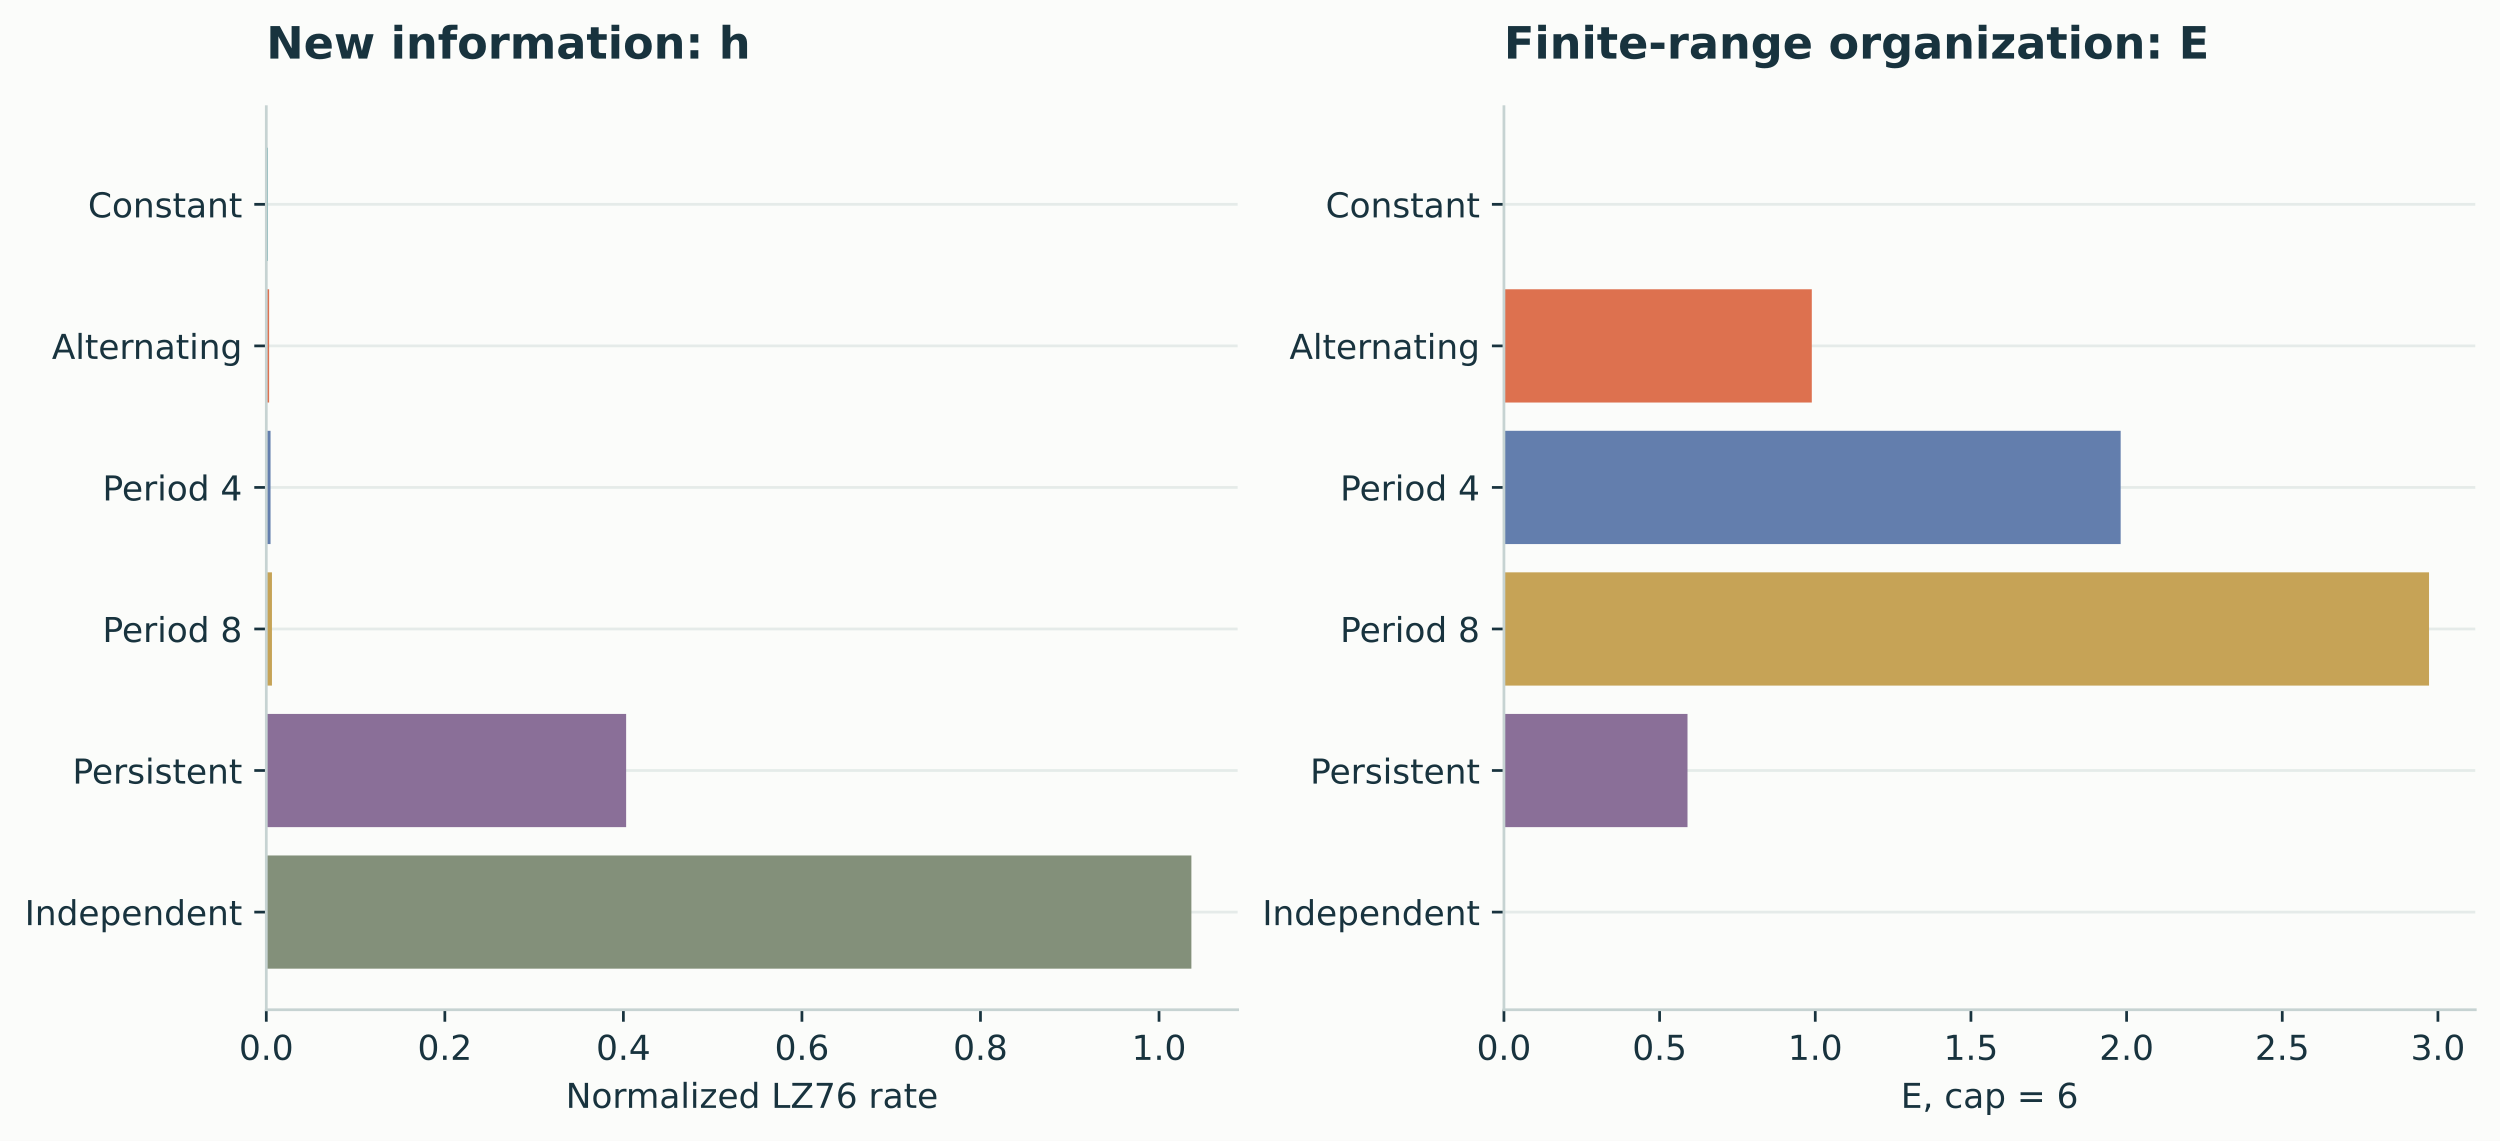
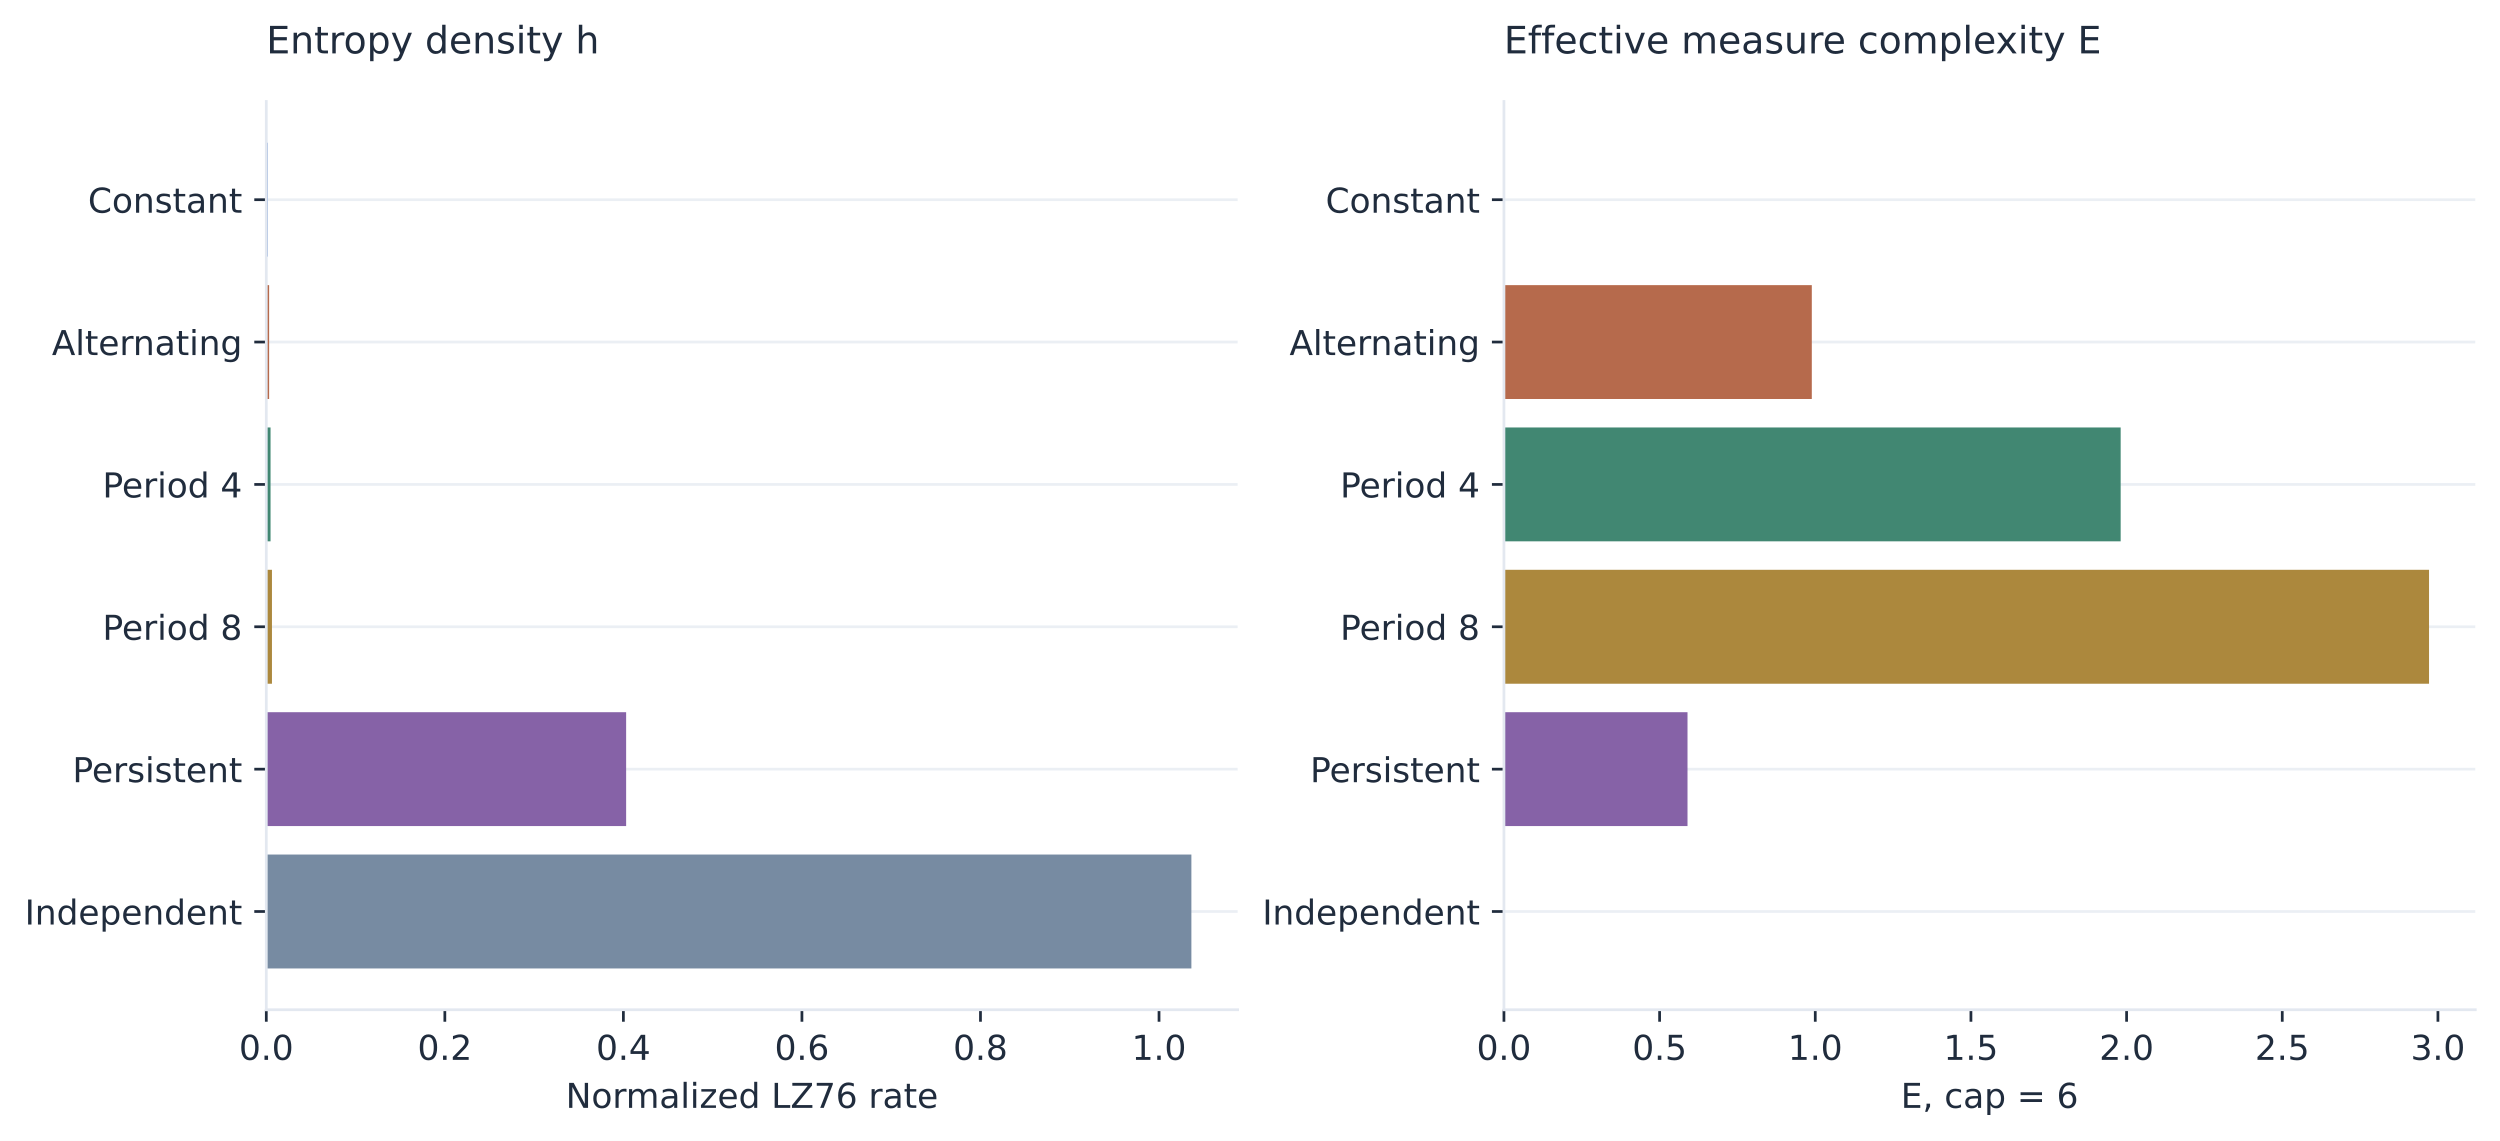
<svg xmlns="http://www.w3.org/2000/svg" xmlns:xlink="http://www.w3.org/1999/xlink" width="728.4pt" height="332.4pt" viewBox="0 0 728.4 332.4" version="1.1">
  <defs>
    <style type="text/css">*{stroke-linejoin: round; stroke-linecap: butt}</style>
  </defs>
  <g id="figure_1">
    <g id="patch_1">
-       <path d="M 0 332.4  L 728.4 332.4  L 728.4 0  L 0 0  z " style="fill: #fbfcfa" />
+       <path d="M 0 332.4 L 728.4 332.4 L 728.4 0 L 0 0 z " style="fill: #ffffff" />
    </g>
    <g id="axes_1">
      <g id="patch_2">
-         <path d="M 77.588 294.199  L 360.6 294.199  L 360.6 31.078  L 77.588 31.078  z " style="fill: #fbfcfa" />
+         <path d="M 77.588 294.199 L 360.6 294.199 L 360.6 29.558 L 77.588 29.558 z " style="fill: #ffffff" />
      </g>
      <g id="matplotlib.axis_1">
        <g id="xtick_1">
          <g id="line2d_1">
            <defs>
-               <path id="m29f854bd30" d="M 0 0  L 0 3.5  " style="stroke: #18333e; stroke-width: 0.8" />
+               <path id="m1f338a0858" d="M 0 0 L 0 3.5 " style="stroke: #202c3d; stroke-width: 0.8" />
            </defs>
            <g>
-               <use xlink:href="#m29f854bd30" x="77.588" y="294.199" style="fill: #18333e; stroke: #18333e; stroke-width: 0.8" />
+               <use xlink:href="#m1f338a0858" x="77.588" y="294.199" style="fill: #202c3d; stroke: #202c3d; stroke-width: 0.8" />
            </g>
          </g>
          <g id="text_1">
-             <text style="font-size: 10px; font-family: 'DejaVu Sans'; text-anchor: middle; fill: #18333e" x="77.588" y="308.796" transform="rotate(-0 77.5875 308.7964)">0.0</text>
+             <text style="font-size: 10px; font-family: 'DejaVu Sans', Arial, sans-serif; text-anchor: middle; fill: #202c3d" x="77.588" y="308.796" transform="rotate(-0 77.5875 308.7964)">0.0</text>
          </g>
        </g>
        <g id="xtick_2">
          <g id="line2d_2">
            <g>
-               <use xlink:href="#m29f854bd30" x="129.609" y="294.199" style="fill: #18333e; stroke: #18333e; stroke-width: 0.8" />
+               <use xlink:href="#m1f338a0858" x="129.609" y="294.199" style="fill: #202c3d; stroke: #202c3d; stroke-width: 0.8" />
            </g>
          </g>
          <g id="text_2">
-             <text style="font-size: 10px; font-family: 'DejaVu Sans'; text-anchor: middle; fill: #18333e" x="129.609" y="308.796" transform="rotate(-0 129.6086 308.7964)">0.2</text>
+             <text style="font-size: 10px; font-family: 'DejaVu Sans', Arial, sans-serif; text-anchor: middle; fill: #202c3d" x="129.609" y="308.796" transform="rotate(-0 129.6086 308.7964)">0.2</text>
          </g>
        </g>
        <g id="xtick_3">
          <g id="line2d_3">
            <g>
-               <use xlink:href="#m29f854bd30" x="181.63" y="294.199" style="fill: #18333e; stroke: #18333e; stroke-width: 0.8" />
+               <use xlink:href="#m1f338a0858" x="181.63" y="294.199" style="fill: #202c3d; stroke: #202c3d; stroke-width: 0.8" />
            </g>
          </g>
          <g id="text_3">
-             <text style="font-size: 10px; font-family: 'DejaVu Sans'; text-anchor: middle; fill: #18333e" x="181.63" y="308.796" transform="rotate(-0 181.6297 308.7964)">0.4</text>
+             <text style="font-size: 10px; font-family: 'DejaVu Sans', Arial, sans-serif; text-anchor: middle; fill: #202c3d" x="181.63" y="308.796" transform="rotate(-0 181.6297 308.7964)">0.4</text>
          </g>
        </g>
        <g id="xtick_4">
          <g id="line2d_4">
            <g>
-               <use xlink:href="#m29f854bd30" x="233.651" y="294.199" style="fill: #18333e; stroke: #18333e; stroke-width: 0.8" />
+               <use xlink:href="#m1f338a0858" x="233.651" y="294.199" style="fill: #202c3d; stroke: #202c3d; stroke-width: 0.8" />
            </g>
          </g>
          <g id="text_4">
-             <text style="font-size: 10px; font-family: 'DejaVu Sans'; text-anchor: middle; fill: #18333e" x="233.651" y="308.796" transform="rotate(-0 233.6507 308.7964)">0.6</text>
+             <text style="font-size: 10px; font-family: 'DejaVu Sans', Arial, sans-serif; text-anchor: middle; fill: #202c3d" x="233.651" y="308.796" transform="rotate(-0 233.6507 308.7964)">0.6</text>
          </g>
        </g>
        <g id="xtick_5">
          <g id="line2d_5">
            <g>
-               <use xlink:href="#m29f854bd30" x="285.672" y="294.199" style="fill: #18333e; stroke: #18333e; stroke-width: 0.8" />
+               <use xlink:href="#m1f338a0858" x="285.672" y="294.199" style="fill: #202c3d; stroke: #202c3d; stroke-width: 0.8" />
            </g>
          </g>
          <g id="text_5">
-             <text style="font-size: 10px; font-family: 'DejaVu Sans'; text-anchor: middle; fill: #18333e" x="285.672" y="308.796" transform="rotate(-0 285.6718 308.7964)">0.8</text>
+             <text style="font-size: 10px; font-family: 'DejaVu Sans', Arial, sans-serif; text-anchor: middle; fill: #202c3d" x="285.672" y="308.796" transform="rotate(-0 285.6718 308.7964)">0.8</text>
          </g>
        </g>
        <g id="xtick_6">
          <g id="line2d_6">
            <g>
-               <use xlink:href="#m29f854bd30" x="337.693" y="294.199" style="fill: #18333e; stroke: #18333e; stroke-width: 0.8" />
+               <use xlink:href="#m1f338a0858" x="337.693" y="294.199" style="fill: #202c3d; stroke: #202c3d; stroke-width: 0.8" />
            </g>
          </g>
          <g id="text_6">
-             <text style="font-size: 10px; font-family: 'DejaVu Sans'; text-anchor: middle; fill: #18333e" x="337.693" y="308.796" transform="rotate(-0 337.6929 308.7964)">1.0</text>
+             <text style="font-size: 10px; font-family: 'DejaVu Sans', Arial, sans-serif; text-anchor: middle; fill: #202c3d" x="337.693" y="308.796" transform="rotate(-0 337.6929 308.7964)">1.0</text>
          </g>
        </g>
        <g id="text_7">
-           <text style="font-size: 10px; font-family: 'DejaVu Sans'; text-anchor: middle; fill: #18333e" x="219.094" y="322.797" transform="rotate(-0 219.0936 322.7972)">Normalized LZ76 rate</text>
+           <text style="font-size: 10px; font-family: 'DejaVu Sans', Arial, sans-serif; text-anchor: middle; fill: #202c3d" x="219.094" y="322.797" transform="rotate(-0 219.0936 322.7972)">Normalized LZ76 rate</text>
        </g>
      </g>
      <g id="matplotlib.axis_2">
        <g id="ytick_1">
          <g id="line2d_7">
-             <path d="M 77.588 59.535  L 360.6 59.535  " clip-path="url(#pdb69e1d9f4)" style="fill: none; stroke: #dce4e1; stroke-opacity: 0.7; stroke-width: 0.8; stroke-linecap: square" />
+             <path d="M 77.588 58.179 L 360.6 58.179 " clip-path="url(#pd0be3b6718)" style="fill: none; stroke: #e3e8f0; stroke-opacity: 0.7; stroke-width: 0.8; stroke-linecap: square" />
          </g>
          <g id="line2d_8">
            <defs>
-               <path id="m37df783f3a" d="M 0 0  L -3.5 0  " style="stroke: #18333e; stroke-width: 0.8" />
+               <path id="m74a4f375b3" d="M 0 0 L -3.5 0 " style="stroke: #202c3d; stroke-width: 0.8" />
            </defs>
            <g>
-               <use xlink:href="#m37df783f3a" x="77.588" y="59.535" style="fill: #18333e; stroke: #18333e; stroke-width: 0.8" />
+               <use xlink:href="#m74a4f375b3" x="77.588" y="58.179" style="fill: #202c3d; stroke: #202c3d; stroke-width: 0.8" />
            </g>
          </g>
          <g id="text_8">
-             <text style="font-size: 10px; font-family: 'DejaVu Sans'; text-anchor: end; fill: #18333e" x="70.588" y="63.333" transform="rotate(-0 70.5875 63.33343)">Constant</text>
+             <text style="font-size: 10px; font-family: 'DejaVu Sans', Arial, sans-serif; text-anchor: end; fill: #202c3d" x="70.588" y="61.978" transform="rotate(-0 70.5875 61.9781)">Constant</text>
          </g>
        </g>
        <g id="ytick_2">
          <g id="line2d_9">
-             <path d="M 77.588 100.776  L 360.6 100.776  " clip-path="url(#pdb69e1d9f4)" style="fill: none; stroke: #dce4e1; stroke-opacity: 0.7; stroke-width: 0.8; stroke-linecap: square" />
+             <path d="M 77.588 99.659 L 360.6 99.659 " clip-path="url(#pd0be3b6718)" style="fill: none; stroke: #e3e8f0; stroke-opacity: 0.7; stroke-width: 0.8; stroke-linecap: square" />
          </g>
          <g id="line2d_10">
            <g>
-               <use xlink:href="#m37df783f3a" x="77.588" y="100.776" style="fill: #18333e; stroke: #18333e; stroke-width: 0.8" />
+               <use xlink:href="#m74a4f375b3" x="77.588" y="99.659" style="fill: #202c3d; stroke: #202c3d; stroke-width: 0.8" />
            </g>
          </g>
          <g id="text_9">
-             <text style="font-size: 10px; font-family: 'DejaVu Sans'; text-anchor: end; fill: #18333e" x="70.588" y="104.575" transform="rotate(-0 70.5875 104.5753)">Alternating</text>
+             <text style="font-size: 10px; font-family: 'DejaVu Sans', Arial, sans-serif; text-anchor: end; fill: #202c3d" x="70.588" y="103.458" transform="rotate(-0 70.5875 103.4582)">Alternating</text>
          </g>
        </g>
        <g id="ytick_3">
          <g id="line2d_11">
-             <path d="M 77.588 142.018  L 360.6 142.018  " clip-path="url(#pdb69e1d9f4)" style="fill: none; stroke: #dce4e1; stroke-opacity: 0.7; stroke-width: 0.8; stroke-linecap: square" />
+             <path d="M 77.588 141.139 L 360.6 141.139 " clip-path="url(#pd0be3b6718)" style="fill: none; stroke: #e3e8f0; stroke-opacity: 0.7; stroke-width: 0.8; stroke-linecap: square" />
          </g>
          <g id="line2d_12">
            <g>
-               <use xlink:href="#m37df783f3a" x="77.588" y="142.018" style="fill: #18333e; stroke: #18333e; stroke-width: 0.8" />
+               <use xlink:href="#m74a4f375b3" x="77.588" y="141.139" style="fill: #202c3d; stroke: #202c3d; stroke-width: 0.8" />
            </g>
          </g>
          <g id="text_10">
-             <text style="font-size: 10px; font-family: 'DejaVu Sans'; text-anchor: end; fill: #18333e" x="70.588" y="145.817" transform="rotate(-0 70.5875 145.8168)">Period 4</text>
+             <text style="font-size: 10px; font-family: 'DejaVu Sans', Arial, sans-serif; text-anchor: end; fill: #202c3d" x="70.588" y="144.938" transform="rotate(-0 70.5875 144.9379)">Period 4</text>
          </g>
        </g>
        <g id="ytick_4">
          <g id="line2d_13">
-             <path d="M 77.588 183.259  L 360.6 183.259  " clip-path="url(#pdb69e1d9f4)" style="fill: none; stroke: #dce4e1; stroke-opacity: 0.7; stroke-width: 0.8; stroke-linecap: square" />
+             <path d="M 77.588 182.618 L 360.6 182.618 " clip-path="url(#pd0be3b6718)" style="fill: none; stroke: #e3e8f0; stroke-opacity: 0.7; stroke-width: 0.8; stroke-linecap: square" />
          </g>
          <g id="line2d_14">
            <g>
-               <use xlink:href="#m37df783f3a" x="77.588" y="183.259" style="fill: #18333e; stroke: #18333e; stroke-width: 0.8" />
+               <use xlink:href="#m74a4f375b3" x="77.588" y="182.618" style="fill: #202c3d; stroke: #202c3d; stroke-width: 0.8" />
            </g>
          </g>
          <g id="text_11">
-             <text style="font-size: 10px; font-family: 'DejaVu Sans'; text-anchor: end; fill: #18333e" x="70.588" y="187.058" transform="rotate(-0 70.5875 187.0583)">Period 8</text>
+             <text style="font-size: 10px; font-family: 'DejaVu Sans', Arial, sans-serif; text-anchor: end; fill: #202c3d" x="70.588" y="186.418" transform="rotate(-0 70.5875 186.4176)">Period 8</text>
          </g>
        </g>
        <g id="ytick_5">
          <g id="line2d_15">
-             <path d="M 77.588 224.501  L 360.6 224.501  " clip-path="url(#pdb69e1d9f4)" style="fill: none; stroke: #dce4e1; stroke-opacity: 0.7; stroke-width: 0.8; stroke-linecap: square" />
+             <path d="M 77.588 224.098 L 360.6 224.098 " clip-path="url(#pd0be3b6718)" style="fill: none; stroke: #e3e8f0; stroke-opacity: 0.7; stroke-width: 0.8; stroke-linecap: square" />
          </g>
          <g id="line2d_16">
            <g>
-               <use xlink:href="#m37df783f3a" x="77.588" y="224.501" style="fill: #18333e; stroke: #18333e; stroke-width: 0.8" />
+               <use xlink:href="#m74a4f375b3" x="77.588" y="224.098" style="fill: #202c3d; stroke: #202c3d; stroke-width: 0.8" />
            </g>
          </g>
          <g id="text_12">
-             <text style="font-size: 10px; font-family: 'DejaVu Sans'; text-anchor: end; fill: #18333e" x="70.588" y="228.3" transform="rotate(-0 70.5875 228.2998)">Persistent</text>
+             <text style="font-size: 10px; font-family: 'DejaVu Sans', Arial, sans-serif; text-anchor: end; fill: #202c3d" x="70.588" y="227.897" transform="rotate(-0 70.5875 227.8973)">Persistent</text>
          </g>
        </g>
        <g id="ytick_6">
          <g id="line2d_17">
-             <path d="M 77.588 265.742  L 360.6 265.742  " clip-path="url(#pdb69e1d9f4)" style="fill: none; stroke: #dce4e1; stroke-opacity: 0.7; stroke-width: 0.8; stroke-linecap: square" />
+             <path d="M 77.588 265.578 L 360.6 265.578 " clip-path="url(#pd0be3b6718)" style="fill: none; stroke: #e3e8f0; stroke-opacity: 0.7; stroke-width: 0.8; stroke-linecap: square" />
          </g>
          <g id="line2d_18">
            <g>
-               <use xlink:href="#m37df783f3a" x="77.588" y="265.742" style="fill: #18333e; stroke: #18333e; stroke-width: 0.8" />
+               <use xlink:href="#m74a4f375b3" x="77.588" y="265.578" style="fill: #202c3d; stroke: #202c3d; stroke-width: 0.8" />
            </g>
          </g>
          <g id="text_13">
-             <text style="font-size: 10px; font-family: 'DejaVu Sans'; text-anchor: end; fill: #18333e" x="70.588" y="269.541" transform="rotate(-0 70.5875 269.5413)">Independent</text>
+             <text style="font-size: 10px; font-family: 'DejaVu Sans', Arial, sans-serif; text-anchor: end; fill: #202c3d" x="70.588" y="269.377" transform="rotate(-0 70.5875 269.377)">Independent</text>
          </g>
        </g>
      </g>
      <g id="patch_3">
-         <path d="M 77.588 43.038  L 78 43.038  L 78 76.031  L 77.588 76.031  z " clip-path="url(#pdb69e1d9f4)" style="fill: #097d80" />
+         <path d="M 77.588 41.587 L 78 41.587 L 78 74.771 L 77.588 74.771 z " clip-path="url(#pd0be3b6718)" style="fill: #396ac0" />
      </g>
      <g id="patch_4">
-         <path d="M 77.588 84.28  L 78.413 84.28  L 78.413 117.273  L 77.588 117.273  z " clip-path="url(#pdb69e1d9f4)" style="fill: #dd714f" />
+         <path d="M 77.588 83.067 L 78.413 83.067 L 78.413 116.251 L 77.588 116.251 z " clip-path="url(#pd0be3b6718)" style="fill: #b66a4c" />
      </g>
      <g id="patch_5">
-         <path d="M 77.588 125.521  L 78.826 125.521  L 78.826 158.514  L 77.588 158.514  z " clip-path="url(#pdb69e1d9f4)" style="fill: #637ead" />
+         <path d="M 77.588 124.547 L 78.826 124.547 L 78.826 157.731 L 77.588 157.731 z " clip-path="url(#pd0be3b6718)" style="fill: #418772" />
      </g>
      <g id="patch_6">
-         <path d="M 77.588 166.763  L 79.239 166.763  L 79.239 199.756  L 77.588 199.756  z " clip-path="url(#pdb69e1d9f4)" style="fill: #c6a356" />
+         <path d="M 77.588 166.026 L 79.239 166.026 L 79.239 199.21 L 77.588 199.21 z " clip-path="url(#pd0be3b6718)" style="fill: #ac883d" />
      </g>
      <g id="patch_7">
-         <path d="M 77.588 208.004  L 182.43 208.004  L 182.43 240.997  L 77.588 240.997  z " clip-path="url(#pdb69e1d9f4)" style="fill: #8a6f98" />
+         <path d="M 77.588 207.506 L 182.43 207.506 L 182.43 240.69 L 77.588 240.69 z " clip-path="url(#pd0be3b6718)" style="fill: #8662a7" />
      </g>
      <g id="patch_8">
-         <path d="M 77.588 249.246  L 347.123 249.246  L 347.123 282.239  L 77.588 282.239  z " clip-path="url(#pdb69e1d9f4)" style="fill: #83907a" />
+         <path d="M 77.588 248.986 L 347.123 248.986 L 347.123 282.17 L 77.588 282.17 z " clip-path="url(#pd0be3b6718)" style="fill: #778ba2" />
      </g>
      <g id="patch_9">
-         <path d="M 77.588 294.199  L 77.588 31.078  " style="fill: none; stroke: #c6d3d2; stroke-width: 0.8; stroke-linejoin: miter; stroke-linecap: square" />
+         <path d="M 77.588 294.199 L 77.588 29.558 " style="fill: none; stroke: #e3e8f0; stroke-width: 0.8; stroke-linejoin: miter; stroke-linecap: square" />
      </g>
      <g id="patch_10">
-         <path d="M 77.588 294.199  L 360.6 294.199  " style="fill: none; stroke: #c6d3d2; stroke-width: 0.8; stroke-linejoin: miter; stroke-linecap: square" />
+         <path d="M 77.588 294.199 L 360.6 294.199 " style="fill: none; stroke: #e3e8f0; stroke-width: 0.8; stroke-linejoin: miter; stroke-linecap: square" />
      </g>
      <g id="text_14">
-         <text style="font-weight: 700; font-size: 13px; font-family: 'DejaVu Sans'; text-anchor: start; fill: #18333e" x="77.588" y="17.078" transform="rotate(-0 77.5875 17.07797)">New information: h</text>
+         <text style="font-size: 11px; font-family: 'DejaVu Sans', Arial, sans-serif; text-anchor: start; fill: #202c3d" x="77.588" y="15.558" transform="rotate(-0 77.5875 15.55828)">Entropy density h</text>
      </g>
    </g>
    <g id="axes_2">
      <g id="patch_11">
-         <path d="M 438.187 294.199  L 721.2 294.199  L 721.2 31.078  L 438.187 31.078  z " style="fill: #fbfcfa" />
+         <path d="M 438.187 294.199 L 721.2 294.199 L 721.2 29.558 L 438.187 29.558 z " style="fill: #ffffff" />
      </g>
      <g id="matplotlib.axis_3">
        <g id="xtick_7">
          <g id="line2d_19">
            <g>
-               <use xlink:href="#m29f854bd30" x="438.187" y="294.199" style="fill: #18333e; stroke: #18333e; stroke-width: 0.8" />
+               <use xlink:href="#m1f338a0858" x="438.187" y="294.199" style="fill: #202c3d; stroke: #202c3d; stroke-width: 0.8" />
            </g>
          </g>
          <g id="text_15">
-             <text style="font-size: 10px; font-family: 'DejaVu Sans'; text-anchor: middle; fill: #18333e" x="438.187" y="308.796" transform="rotate(-0 438.1873 308.7964)">0.0</text>
+             <text style="font-size: 10px; font-family: 'DejaVu Sans', Arial, sans-serif; text-anchor: middle; fill: #202c3d" x="438.187" y="308.796" transform="rotate(-0 438.1873 308.7964)">0.0</text>
          </g>
        </g>
        <g id="xtick_8">
          <g id="line2d_20">
            <g>
-               <use xlink:href="#m29f854bd30" x="483.542" y="294.199" style="fill: #18333e; stroke: #18333e; stroke-width: 0.8" />
+               <use xlink:href="#m1f338a0858" x="483.542" y="294.199" style="fill: #202c3d; stroke: #202c3d; stroke-width: 0.8" />
            </g>
          </g>
          <g id="text_16">
-             <text style="font-size: 10px; font-family: 'DejaVu Sans'; text-anchor: middle; fill: #18333e" x="483.542" y="308.796" transform="rotate(-0 483.5417 308.7964)">0.5</text>
+             <text style="font-size: 10px; font-family: 'DejaVu Sans', Arial, sans-serif; text-anchor: middle; fill: #202c3d" x="483.542" y="308.796" transform="rotate(-0 483.5417 308.7964)">0.5</text>
          </g>
        </g>
        <g id="xtick_9">
          <g id="line2d_21">
            <g>
-               <use xlink:href="#m29f854bd30" x="528.896" y="294.199" style="fill: #18333e; stroke: #18333e; stroke-width: 0.8" />
+               <use xlink:href="#m1f338a0858" x="528.896" y="294.199" style="fill: #202c3d; stroke: #202c3d; stroke-width: 0.8" />
            </g>
          </g>
          <g id="text_17">
-             <text style="font-size: 10px; font-family: 'DejaVu Sans'; text-anchor: middle; fill: #18333e" x="528.896" y="308.796" transform="rotate(-0 528.8961 308.7964)">1.0</text>
+             <text style="font-size: 10px; font-family: 'DejaVu Sans', Arial, sans-serif; text-anchor: middle; fill: #202c3d" x="528.896" y="308.796" transform="rotate(-0 528.8961 308.7964)">1.0</text>
          </g>
        </g>
        <g id="xtick_10">
          <g id="line2d_22">
            <g>
-               <use xlink:href="#m29f854bd30" x="574.251" y="294.199" style="fill: #18333e; stroke: #18333e; stroke-width: 0.8" />
+               <use xlink:href="#m1f338a0858" x="574.251" y="294.199" style="fill: #202c3d; stroke: #202c3d; stroke-width: 0.8" />
            </g>
          </g>
          <g id="text_18">
-             <text style="font-size: 10px; font-family: 'DejaVu Sans'; text-anchor: middle; fill: #18333e" x="574.251" y="308.796" transform="rotate(-0 574.2505 308.7964)">1.5</text>
+             <text style="font-size: 10px; font-family: 'DejaVu Sans', Arial, sans-serif; text-anchor: middle; fill: #202c3d" x="574.251" y="308.796" transform="rotate(-0 574.2505 308.7964)">1.5</text>
          </g>
        </g>
        <g id="xtick_11">
          <g id="line2d_23">
            <g>
-               <use xlink:href="#m29f854bd30" x="619.605" y="294.199" style="fill: #18333e; stroke: #18333e; stroke-width: 0.8" />
+               <use xlink:href="#m1f338a0858" x="619.605" y="294.199" style="fill: #202c3d; stroke: #202c3d; stroke-width: 0.8" />
            </g>
          </g>
          <g id="text_19">
-             <text style="font-size: 10px; font-family: 'DejaVu Sans'; text-anchor: middle; fill: #18333e" x="619.605" y="308.796" transform="rotate(-0 619.605 308.7964)">2.0</text>
+             <text style="font-size: 10px; font-family: 'DejaVu Sans', Arial, sans-serif; text-anchor: middle; fill: #202c3d" x="619.605" y="308.796" transform="rotate(-0 619.605 308.7964)">2.0</text>
          </g>
        </g>
        <g id="xtick_12">
          <g id="line2d_24">
            <g>
-               <use xlink:href="#m29f854bd30" x="664.959" y="294.199" style="fill: #18333e; stroke: #18333e; stroke-width: 0.8" />
+               <use xlink:href="#m1f338a0858" x="664.959" y="294.199" style="fill: #202c3d; stroke: #202c3d; stroke-width: 0.8" />
            </g>
          </g>
          <g id="text_20">
-             <text style="font-size: 10px; font-family: 'DejaVu Sans'; text-anchor: middle; fill: #18333e" x="664.959" y="308.796" transform="rotate(-0 664.9594 308.7964)">2.5</text>
+             <text style="font-size: 10px; font-family: 'DejaVu Sans', Arial, sans-serif; text-anchor: middle; fill: #202c3d" x="664.959" y="308.796" transform="rotate(-0 664.9594 308.7964)">2.5</text>
          </g>
        </g>
        <g id="xtick_13">
          <g id="line2d_25">
            <g>
-               <use xlink:href="#m29f854bd30" x="710.314" y="294.199" style="fill: #18333e; stroke: #18333e; stroke-width: 0.8" />
+               <use xlink:href="#m1f338a0858" x="710.314" y="294.199" style="fill: #202c3d; stroke: #202c3d; stroke-width: 0.8" />
            </g>
          </g>
          <g id="text_21">
-             <text style="font-size: 10px; font-family: 'DejaVu Sans'; text-anchor: middle; fill: #18333e" x="710.314" y="308.796" transform="rotate(-0 710.3138 308.7964)">3.0</text>
+             <text style="font-size: 10px; font-family: 'DejaVu Sans', Arial, sans-serif; text-anchor: middle; fill: #202c3d" x="710.314" y="308.796" transform="rotate(-0 710.3138 308.7964)">3.0</text>
          </g>
        </g>
        <g id="text_22">
-           <text style="font-size: 10px; font-family: 'DejaVu Sans'; text-anchor: middle; fill: #18333e" x="579.693" y="322.796" transform="rotate(-0 579.6934 322.7964)">E, cap = 6</text>
+           <text style="font-size: 10px; font-family: 'DejaVu Sans', Arial, sans-serif; text-anchor: middle; fill: #202c3d" x="579.693" y="322.796" transform="rotate(-0 579.6934 322.7964)">E, cap = 6</text>
        </g>
      </g>
      <g id="matplotlib.axis_4">
        <g id="ytick_7">
          <g id="line2d_26">
-             <path d="M 438.187 59.535  L 721.2 59.535  " clip-path="url(#p4e930bb27e)" style="fill: none; stroke: #dce4e1; stroke-opacity: 0.7; stroke-width: 0.8; stroke-linecap: square" />
+             <path d="M 438.187 58.179 L 721.2 58.179 " clip-path="url(#p7a70758846)" style="fill: none; stroke: #e3e8f0; stroke-opacity: 0.7; stroke-width: 0.8; stroke-linecap: square" />
          </g>
          <g id="line2d_27">
            <g>
-               <use xlink:href="#m37df783f3a" x="438.187" y="59.535" style="fill: #18333e; stroke: #18333e; stroke-width: 0.8" />
+               <use xlink:href="#m74a4f375b3" x="438.187" y="58.179" style="fill: #202c3d; stroke: #202c3d; stroke-width: 0.8" />
            </g>
          </g>
          <g id="text_23">
-             <text style="font-size: 10px; font-family: 'DejaVu Sans'; text-anchor: end; fill: #18333e" x="431.187" y="63.333" transform="rotate(-0 431.1873 63.33343)">Constant</text>
+             <text style="font-size: 10px; font-family: 'DejaVu Sans', Arial, sans-serif; text-anchor: end; fill: #202c3d" x="431.187" y="61.978" transform="rotate(-0 431.1873 61.9781)">Constant</text>
          </g>
        </g>
        <g id="ytick_8">
          <g id="line2d_28">
-             <path d="M 438.187 100.776  L 721.2 100.776  " clip-path="url(#p4e930bb27e)" style="fill: none; stroke: #dce4e1; stroke-opacity: 0.7; stroke-width: 0.8; stroke-linecap: square" />
+             <path d="M 438.187 99.659 L 721.2 99.659 " clip-path="url(#p7a70758846)" style="fill: none; stroke: #e3e8f0; stroke-opacity: 0.7; stroke-width: 0.8; stroke-linecap: square" />
          </g>
          <g id="line2d_29">
            <g>
-               <use xlink:href="#m37df783f3a" x="438.187" y="100.776" style="fill: #18333e; stroke: #18333e; stroke-width: 0.8" />
+               <use xlink:href="#m74a4f375b3" x="438.187" y="99.659" style="fill: #202c3d; stroke: #202c3d; stroke-width: 0.8" />
            </g>
          </g>
          <g id="text_24">
-             <text style="font-size: 10px; font-family: 'DejaVu Sans'; text-anchor: end; fill: #18333e" x="431.187" y="104.575" transform="rotate(-0 431.1873 104.5753)">Alternating</text>
+             <text style="font-size: 10px; font-family: 'DejaVu Sans', Arial, sans-serif; text-anchor: end; fill: #202c3d" x="431.187" y="103.458" transform="rotate(-0 431.1873 103.4582)">Alternating</text>
          </g>
        </g>
        <g id="ytick_9">
          <g id="line2d_30">
-             <path d="M 438.187 142.018  L 721.2 142.018  " clip-path="url(#p4e930bb27e)" style="fill: none; stroke: #dce4e1; stroke-opacity: 0.7; stroke-width: 0.8; stroke-linecap: square" />
+             <path d="M 438.187 141.139 L 721.2 141.139 " clip-path="url(#p7a70758846)" style="fill: none; stroke: #e3e8f0; stroke-opacity: 0.7; stroke-width: 0.8; stroke-linecap: square" />
          </g>
          <g id="line2d_31">
            <g>
-               <use xlink:href="#m37df783f3a" x="438.187" y="142.018" style="fill: #18333e; stroke: #18333e; stroke-width: 0.8" />
+               <use xlink:href="#m74a4f375b3" x="438.187" y="141.139" style="fill: #202c3d; stroke: #202c3d; stroke-width: 0.8" />
            </g>
          </g>
          <g id="text_25">
-             <text style="font-size: 10px; font-family: 'DejaVu Sans'; text-anchor: end; fill: #18333e" x="431.187" y="145.817" transform="rotate(-0 431.1873 145.8168)">Period 4</text>
+             <text style="font-size: 10px; font-family: 'DejaVu Sans', Arial, sans-serif; text-anchor: end; fill: #202c3d" x="431.187" y="144.938" transform="rotate(-0 431.1873 144.9379)">Period 4</text>
          </g>
        </g>
        <g id="ytick_10">
          <g id="line2d_32">
-             <path d="M 438.187 183.259  L 721.2 183.259  " clip-path="url(#p4e930bb27e)" style="fill: none; stroke: #dce4e1; stroke-opacity: 0.7; stroke-width: 0.8; stroke-linecap: square" />
+             <path d="M 438.187 182.618 L 721.2 182.618 " clip-path="url(#p7a70758846)" style="fill: none; stroke: #e3e8f0; stroke-opacity: 0.7; stroke-width: 0.8; stroke-linecap: square" />
          </g>
          <g id="line2d_33">
            <g>
-               <use xlink:href="#m37df783f3a" x="438.187" y="183.259" style="fill: #18333e; stroke: #18333e; stroke-width: 0.8" />
+               <use xlink:href="#m74a4f375b3" x="438.187" y="182.618" style="fill: #202c3d; stroke: #202c3d; stroke-width: 0.8" />
            </g>
          </g>
          <g id="text_26">
-             <text style="font-size: 10px; font-family: 'DejaVu Sans'; text-anchor: end; fill: #18333e" x="431.187" y="187.058" transform="rotate(-0 431.1873 187.0583)">Period 8</text>
+             <text style="font-size: 10px; font-family: 'DejaVu Sans', Arial, sans-serif; text-anchor: end; fill: #202c3d" x="431.187" y="186.418" transform="rotate(-0 431.1873 186.4176)">Period 8</text>
          </g>
        </g>
        <g id="ytick_11">
          <g id="line2d_34">
-             <path d="M 438.187 224.501  L 721.2 224.501  " clip-path="url(#p4e930bb27e)" style="fill: none; stroke: #dce4e1; stroke-opacity: 0.7; stroke-width: 0.8; stroke-linecap: square" />
+             <path d="M 438.187 224.098 L 721.2 224.098 " clip-path="url(#p7a70758846)" style="fill: none; stroke: #e3e8f0; stroke-opacity: 0.7; stroke-width: 0.8; stroke-linecap: square" />
          </g>
          <g id="line2d_35">
            <g>
-               <use xlink:href="#m37df783f3a" x="438.187" y="224.501" style="fill: #18333e; stroke: #18333e; stroke-width: 0.8" />
+               <use xlink:href="#m74a4f375b3" x="438.187" y="224.098" style="fill: #202c3d; stroke: #202c3d; stroke-width: 0.8" />
            </g>
          </g>
          <g id="text_27">
-             <text style="font-size: 10px; font-family: 'DejaVu Sans'; text-anchor: end; fill: #18333e" x="431.187" y="228.3" transform="rotate(-0 431.1873 228.2998)">Persistent</text>
+             <text style="font-size: 10px; font-family: 'DejaVu Sans', Arial, sans-serif; text-anchor: end; fill: #202c3d" x="431.187" y="227.897" transform="rotate(-0 431.1873 227.8973)">Persistent</text>
          </g>
        </g>
        <g id="ytick_12">
          <g id="line2d_36">
-             <path d="M 438.187 265.742  L 721.2 265.742  " clip-path="url(#p4e930bb27e)" style="fill: none; stroke: #dce4e1; stroke-opacity: 0.7; stroke-width: 0.8; stroke-linecap: square" />
+             <path d="M 438.187 265.578 L 721.2 265.578 " clip-path="url(#p7a70758846)" style="fill: none; stroke: #e3e8f0; stroke-opacity: 0.7; stroke-width: 0.8; stroke-linecap: square" />
          </g>
          <g id="line2d_37">
            <g>
-               <use xlink:href="#m37df783f3a" x="438.187" y="265.742" style="fill: #18333e; stroke: #18333e; stroke-width: 0.8" />
+               <use xlink:href="#m74a4f375b3" x="438.187" y="265.578" style="fill: #202c3d; stroke: #202c3d; stroke-width: 0.8" />
            </g>
          </g>
          <g id="text_28">
-             <text style="font-size: 10px; font-family: 'DejaVu Sans'; text-anchor: end; fill: #18333e" x="431.187" y="269.541" transform="rotate(-0 431.1873 269.5413)">Independent</text>
+             <text style="font-size: 10px; font-family: 'DejaVu Sans', Arial, sans-serif; text-anchor: end; fill: #202c3d" x="431.187" y="269.377" transform="rotate(-0 431.1873 269.377)">Independent</text>
          </g>
        </g>
      </g>
      <g id="patch_12">
-         <path d="M 438.187 43.038  L 438.187 43.038  L 438.187 76.031  L 438.187 76.031  z " clip-path="url(#p4e930bb27e)" style="fill: #097d80" />
+         <path d="M 438.187 41.587 L 438.187 41.587 L 438.187 74.771 L 438.187 74.771 z " clip-path="url(#p7a70758846)" style="fill: #396ac0" />
      </g>
      <g id="patch_13">
-         <path d="M 438.187 84.28  L 527.888 84.28  L 527.888 117.273  L 438.187 117.273  z " clip-path="url(#p4e930bb27e)" style="fill: #dd714f" />
+         <path d="M 438.187 83.067 L 527.888 83.067 L 527.888 116.251 L 438.187 116.251 z " clip-path="url(#p7a70758846)" style="fill: #b66a4c" />
      </g>
      <g id="patch_14">
-         <path d="M 438.187 125.521  L 617.878 125.521  L 617.878 158.514  L 438.187 158.514  z " clip-path="url(#p4e930bb27e)" style="fill: #637ead" />
+         <path d="M 438.187 124.547 L 617.878 124.547 L 617.878 157.731 L 438.187 157.731 z " clip-path="url(#p7a70758846)" style="fill: #418772" />
      </g>
      <g id="patch_15">
-         <path d="M 438.187 166.763  L 707.723 166.763  L 707.723 199.756  L 438.187 199.756  z " clip-path="url(#p4e930bb27e)" style="fill: #c6a356" />
+         <path d="M 438.187 166.026 L 707.723 166.026 L 707.723 199.21 L 438.187 199.21 z " clip-path="url(#p7a70758846)" style="fill: #ac883d" />
      </g>
      <g id="patch_16">
-         <path d="M 438.187 208.004  L 491.673 208.004  L 491.673 240.997  L 438.187 240.997  z " clip-path="url(#p4e930bb27e)" style="fill: #8a6f98" />
+         <path d="M 438.187 207.506 L 491.673 207.506 L 491.673 240.69 L 438.187 240.69 z " clip-path="url(#p7a70758846)" style="fill: #8662a7" />
      </g>
      <g id="patch_17">
-         <path d="M 438.187 249.246  L 438.187 249.246  L 438.187 282.239  L 438.187 282.239  z " clip-path="url(#p4e930bb27e)" style="fill: #83907a" />
+         <path d="M 438.187 248.986 L 438.187 248.986 L 438.187 282.17 L 438.187 282.17 z " clip-path="url(#p7a70758846)" style="fill: #778ba2" />
      </g>
      <g id="patch_18">
-         <path d="M 438.187 294.199  L 438.187 31.078  " style="fill: none; stroke: #c6d3d2; stroke-width: 0.8; stroke-linejoin: miter; stroke-linecap: square" />
+         <path d="M 438.187 294.199 L 438.187 29.558 " style="fill: none; stroke: #e3e8f0; stroke-width: 0.8; stroke-linejoin: miter; stroke-linecap: square" />
      </g>
      <g id="patch_19">
-         <path d="M 438.187 294.199  L 721.2 294.199  " style="fill: none; stroke: #c6d3d2; stroke-width: 0.8; stroke-linejoin: miter; stroke-linecap: square" />
+         <path d="M 438.187 294.199 L 721.2 294.199 " style="fill: none; stroke: #e3e8f0; stroke-width: 0.8; stroke-linejoin: miter; stroke-linecap: square" />
      </g>
      <g id="text_29">
-         <text style="font-weight: 700; font-size: 13px; font-family: 'DejaVu Sans'; text-anchor: start; fill: #18333e" x="438.187" y="17.078" transform="rotate(-0 438.1873 17.07797)">Finite-range organization: E</text>
+         <text style="font-size: 11px; font-family: 'DejaVu Sans', Arial, sans-serif; text-anchor: start; fill: #202c3d" x="438.187" y="15.558" transform="rotate(-0 438.1873 15.55828)">Effective measure complexity E</text>
      </g>
    </g>
  </g>
  <defs>
-     <clipPath id="pdb69e1d9f4">
-       <rect x="77.588" y="31.078" width="283.012" height="263.121" />
+     <clipPath id="pd0be3b6718">
+       <rect x="77.588" y="29.558" width="283.012" height="264.64" />
    </clipPath>
-     <clipPath id="p4e930bb27e">
-       <rect x="438.187" y="31.078" width="283.012" height="263.121" />
+     <clipPath id="p7a70758846">
+       <rect x="438.187" y="29.558" width="283.012" height="264.64" />
    </clipPath>
  </defs>
</svg>
